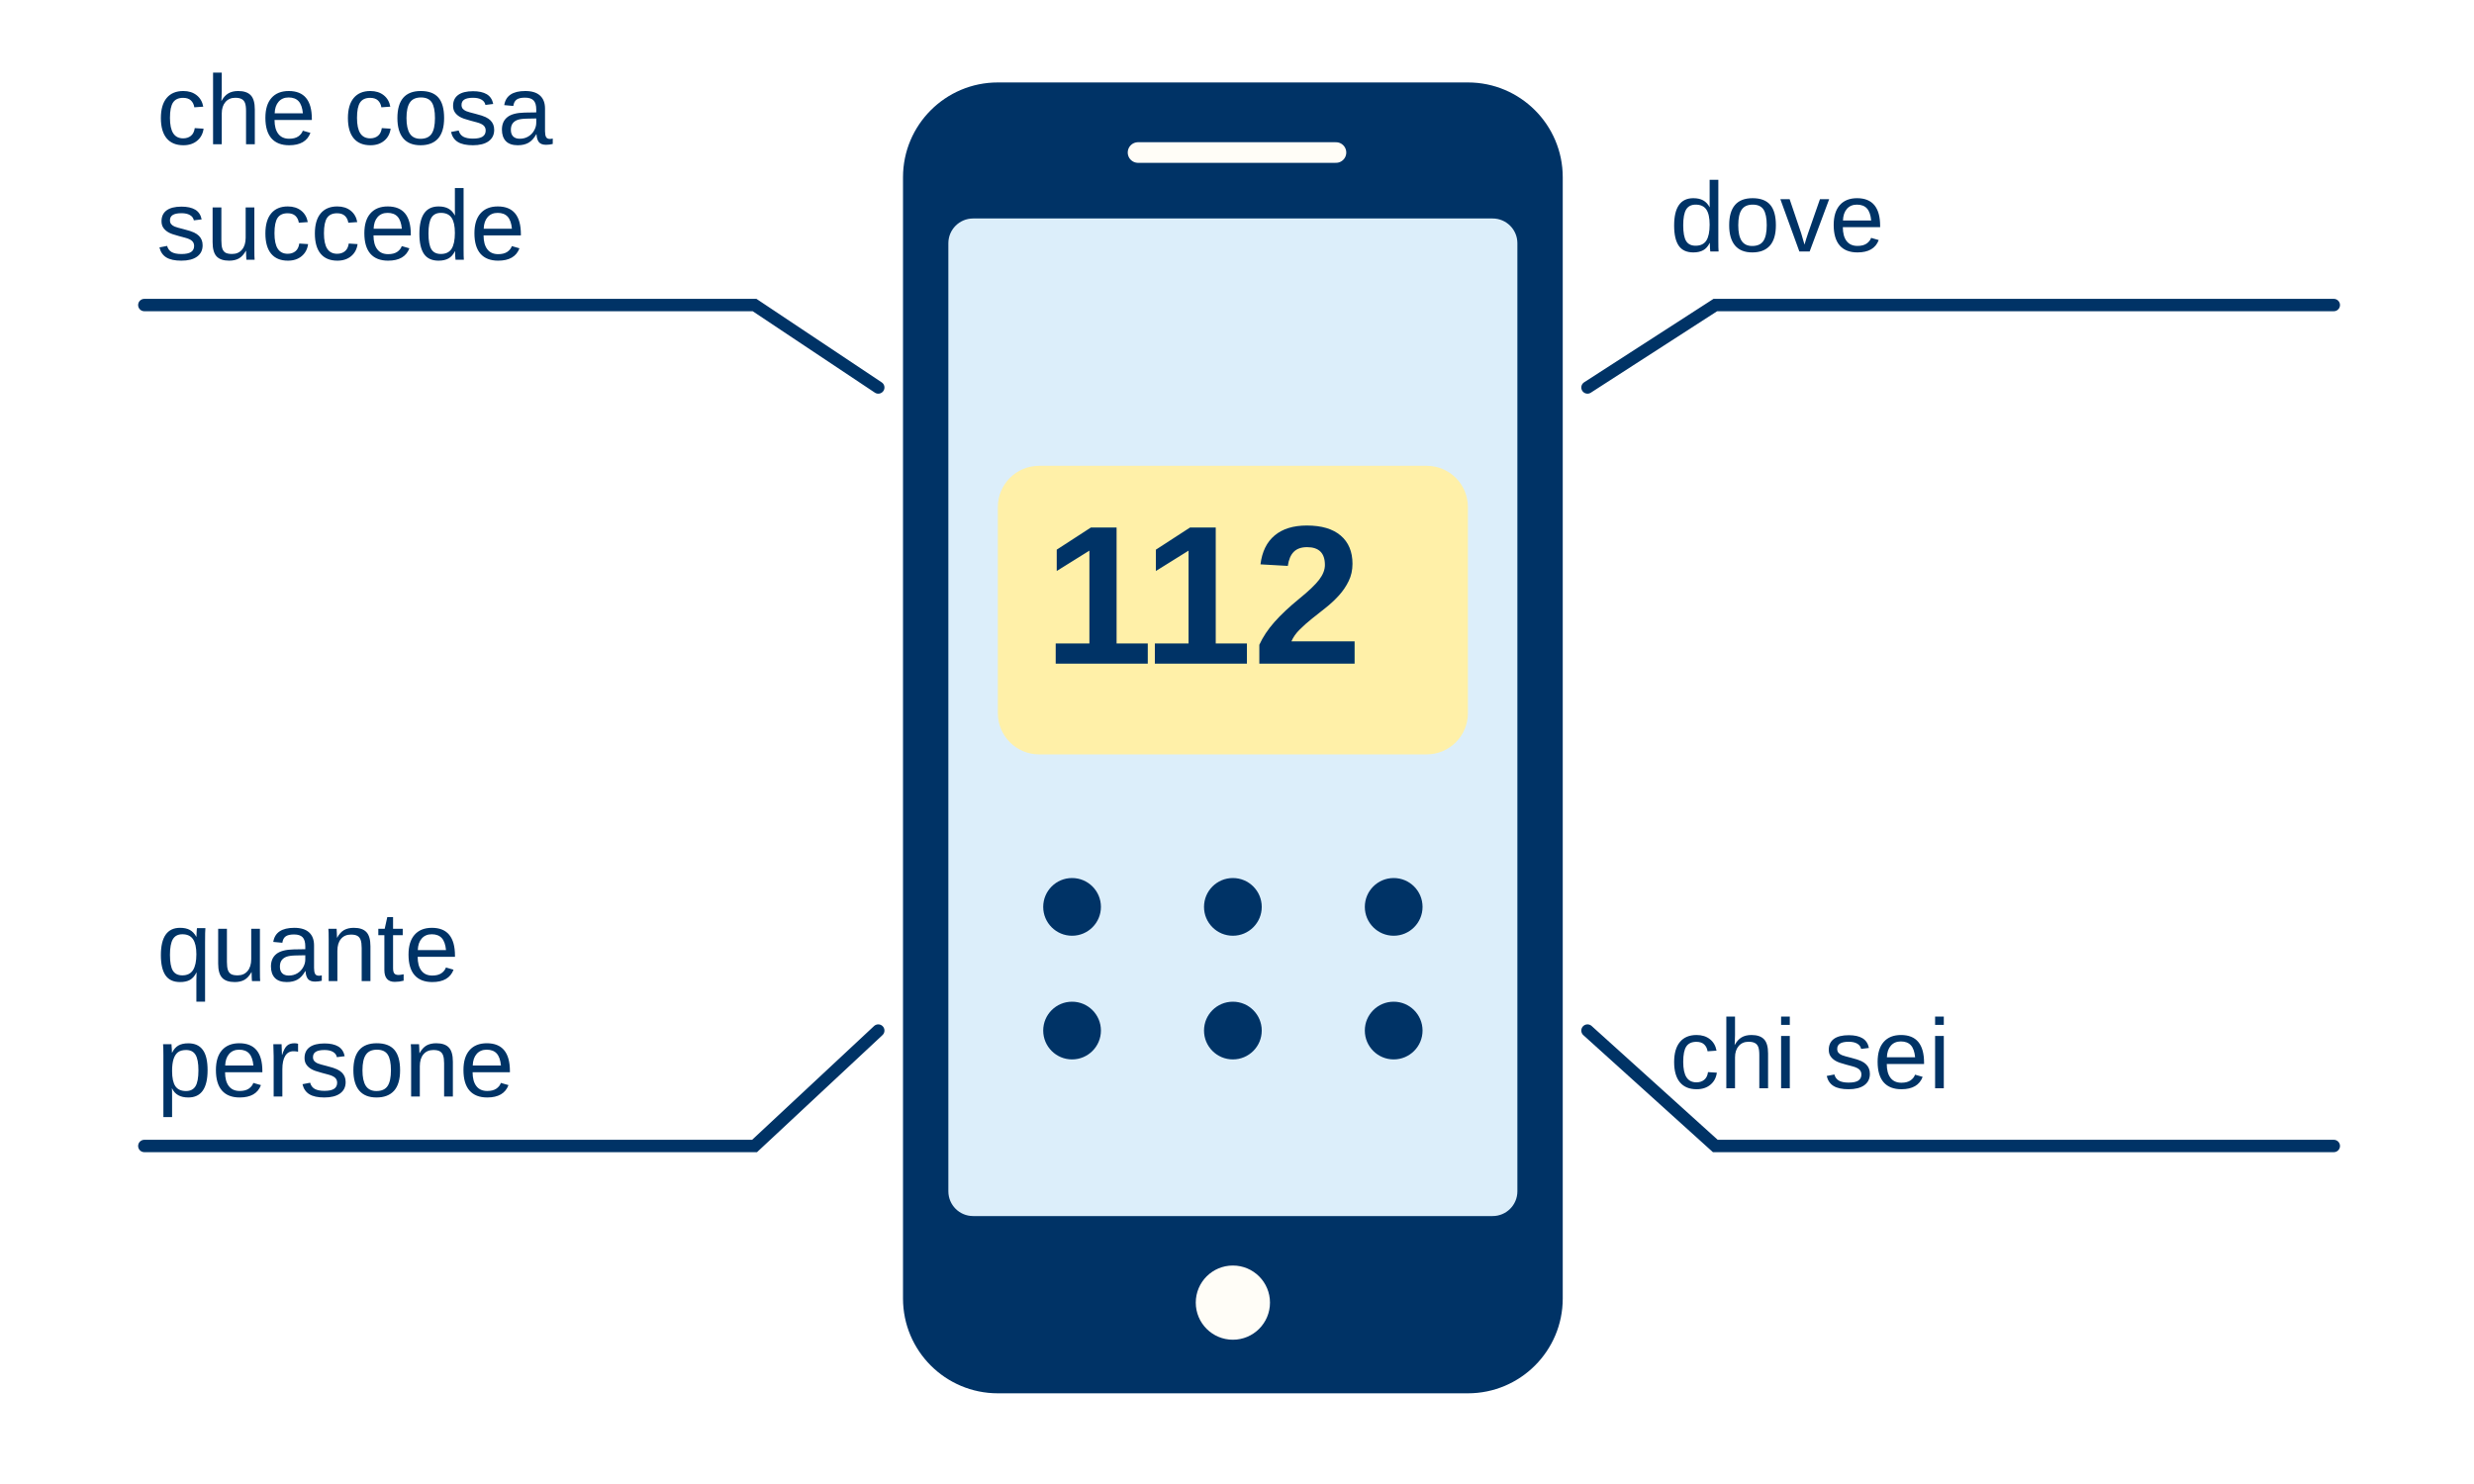
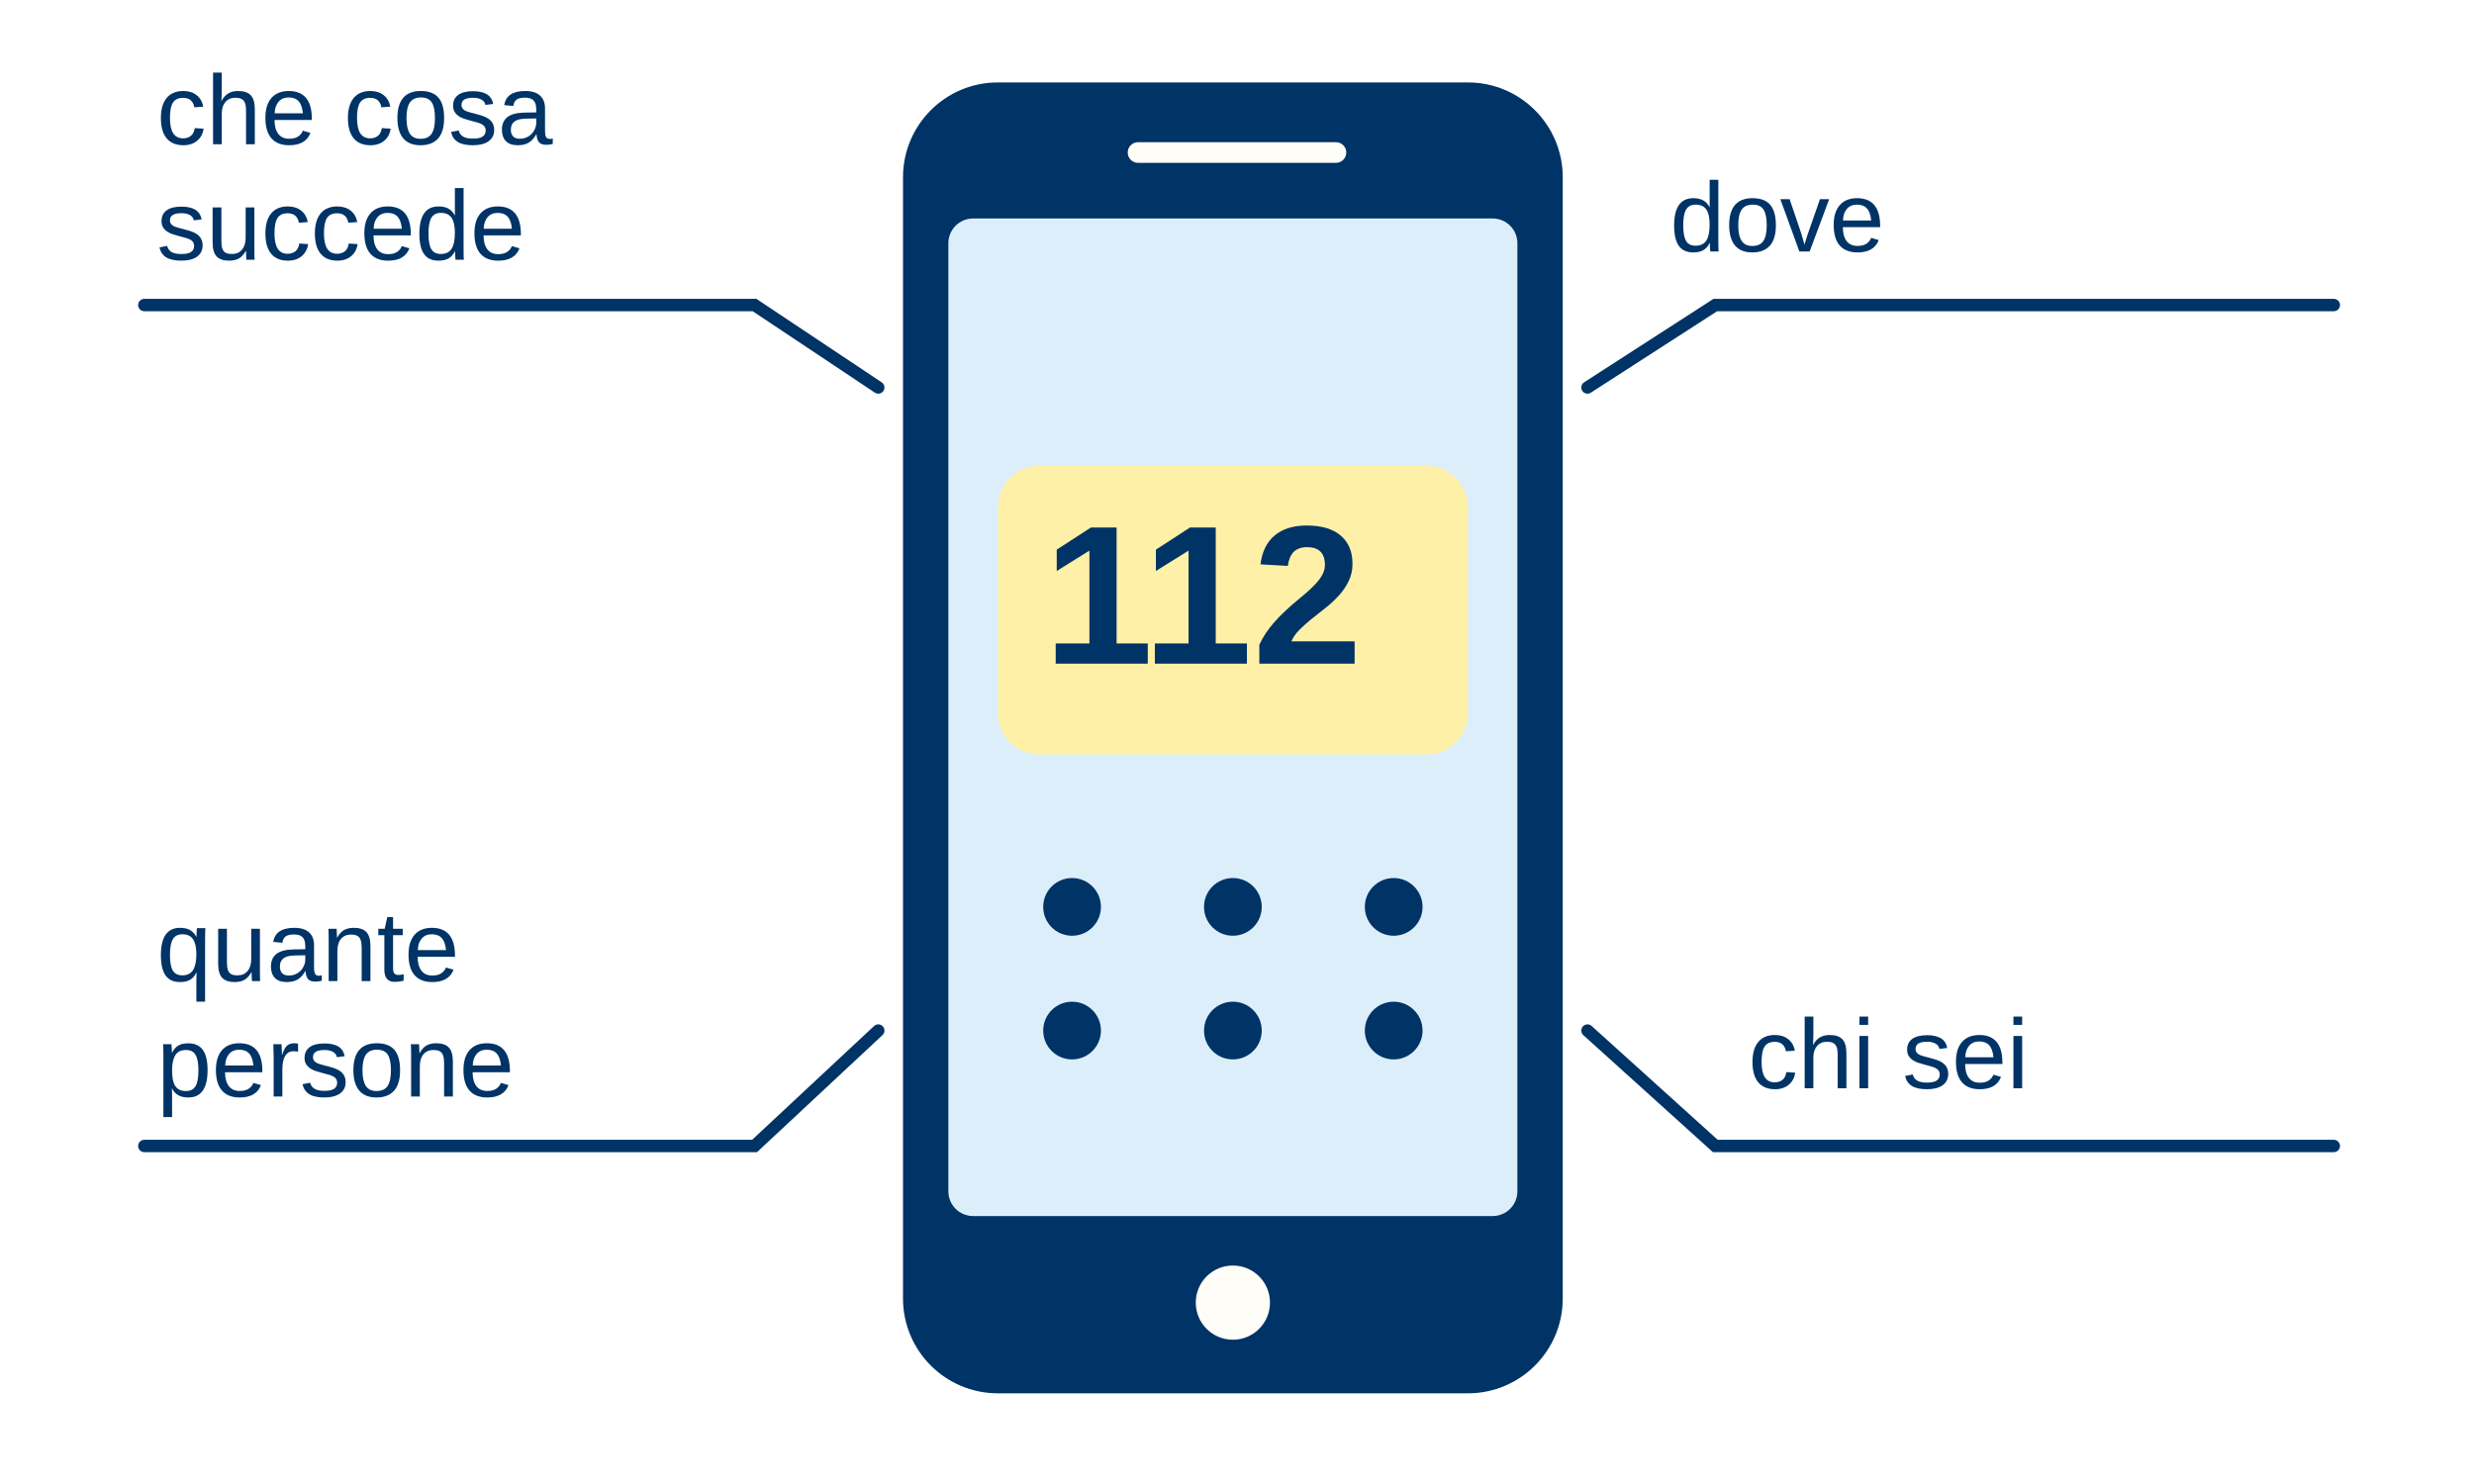
<svg xmlns="http://www.w3.org/2000/svg" viewBox="0 0 600 360" role="img" aria-labelledby="titolo descrizione">
  <g fill="none" stroke="#003366" stroke-width="3" stroke-linecap="round">
    <path d="M213 94 183 74H35M385 94l31-20h150M213 250l-30 28H35M385 250l31 28h150" />
  </g>
  <rect x="219" y="20" width="160" height="318" rx="23" fill="#003366" />
  <rect x="230" y="53" width="138" height="242" rx="6" fill="#dceefa" />
  <path d="M276 37h48" stroke="#fffdf7" stroke-width="5" stroke-linecap="round" />
  <circle cx="299" cy="316" r="9" fill="#fffdf7" />
  <rect x="242" y="113" width="114" height="70" rx="10" fill="#fff0a8" />
  <g fill="#003366" font-family="Arial, sans-serif" font-size="24">
    <text x="253" y="161" font-size="48" font-weight="700">112</text>
    <text x="38" y="35">che cosa<tspan x="38" dy="28">succede</tspan>
    </text>
    <text x="405" y="61">dove</text>
    <text x="38" y="238">quante<tspan x="38" dy="28">persone</tspan>
    </text>
-     <text x="405" y="264">chi sei</text>
+     <text x="424" y="264">chi sei</text>
  </g>
  <g fill="#003366">
    <circle cx="260" cy="220" r="7" />
    <circle cx="299" cy="220" r="7" />
    <circle cx="338" cy="220" r="7" />
    <circle cx="260" cy="250" r="7" />
    <circle cx="299" cy="250" r="7" />
    <circle cx="338" cy="250" r="7" />
  </g>
</svg>
